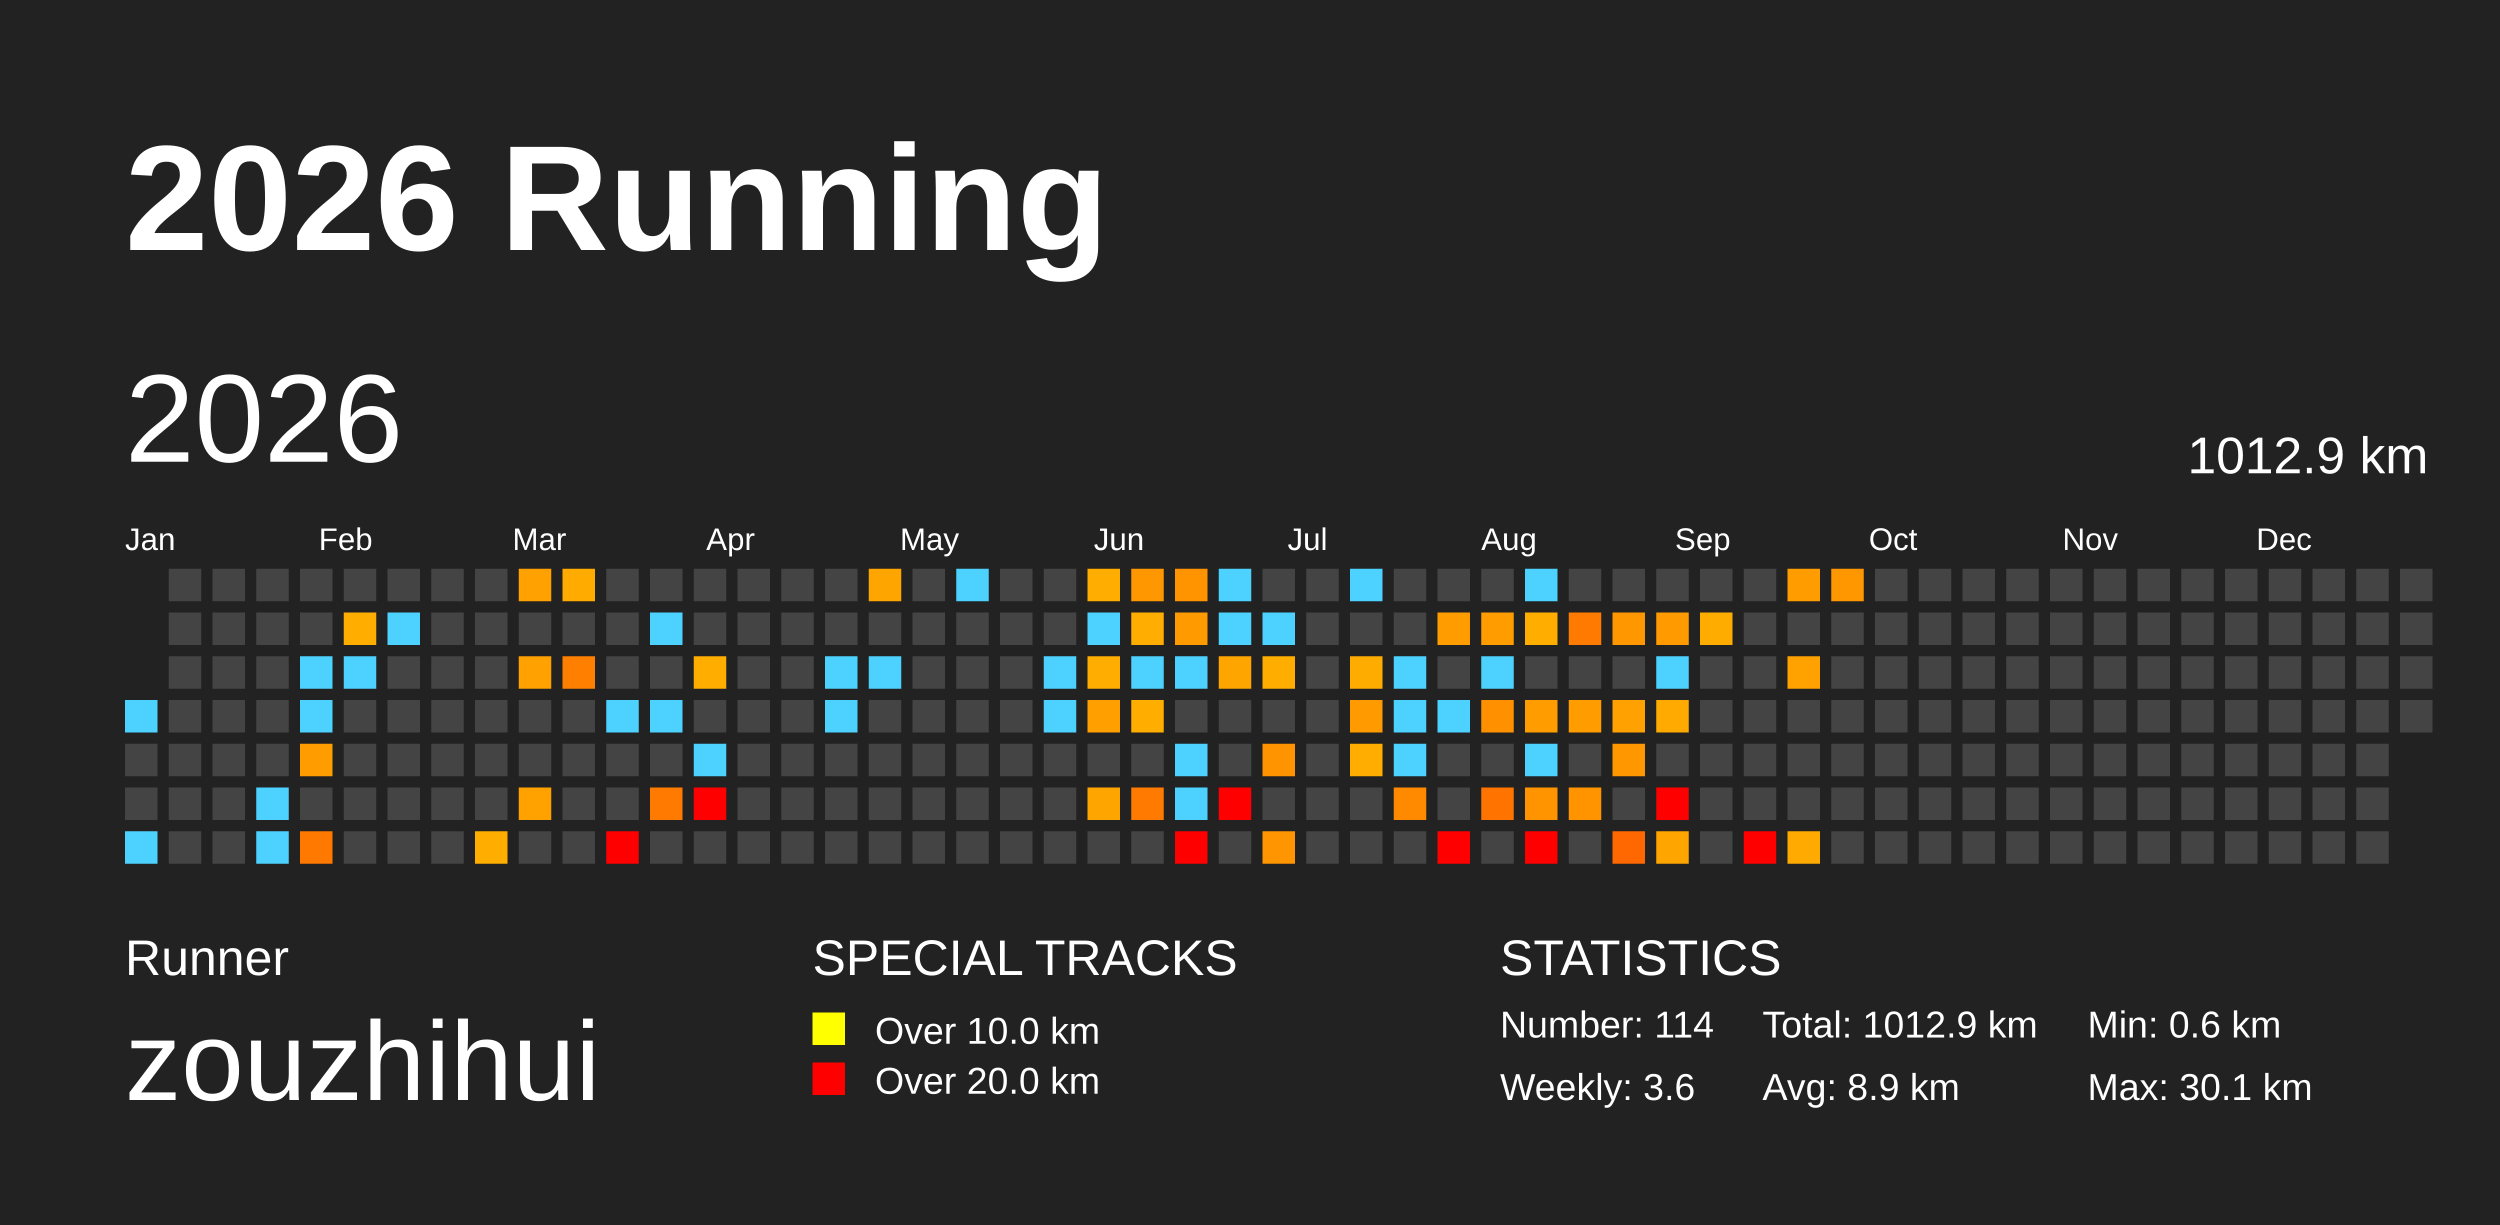
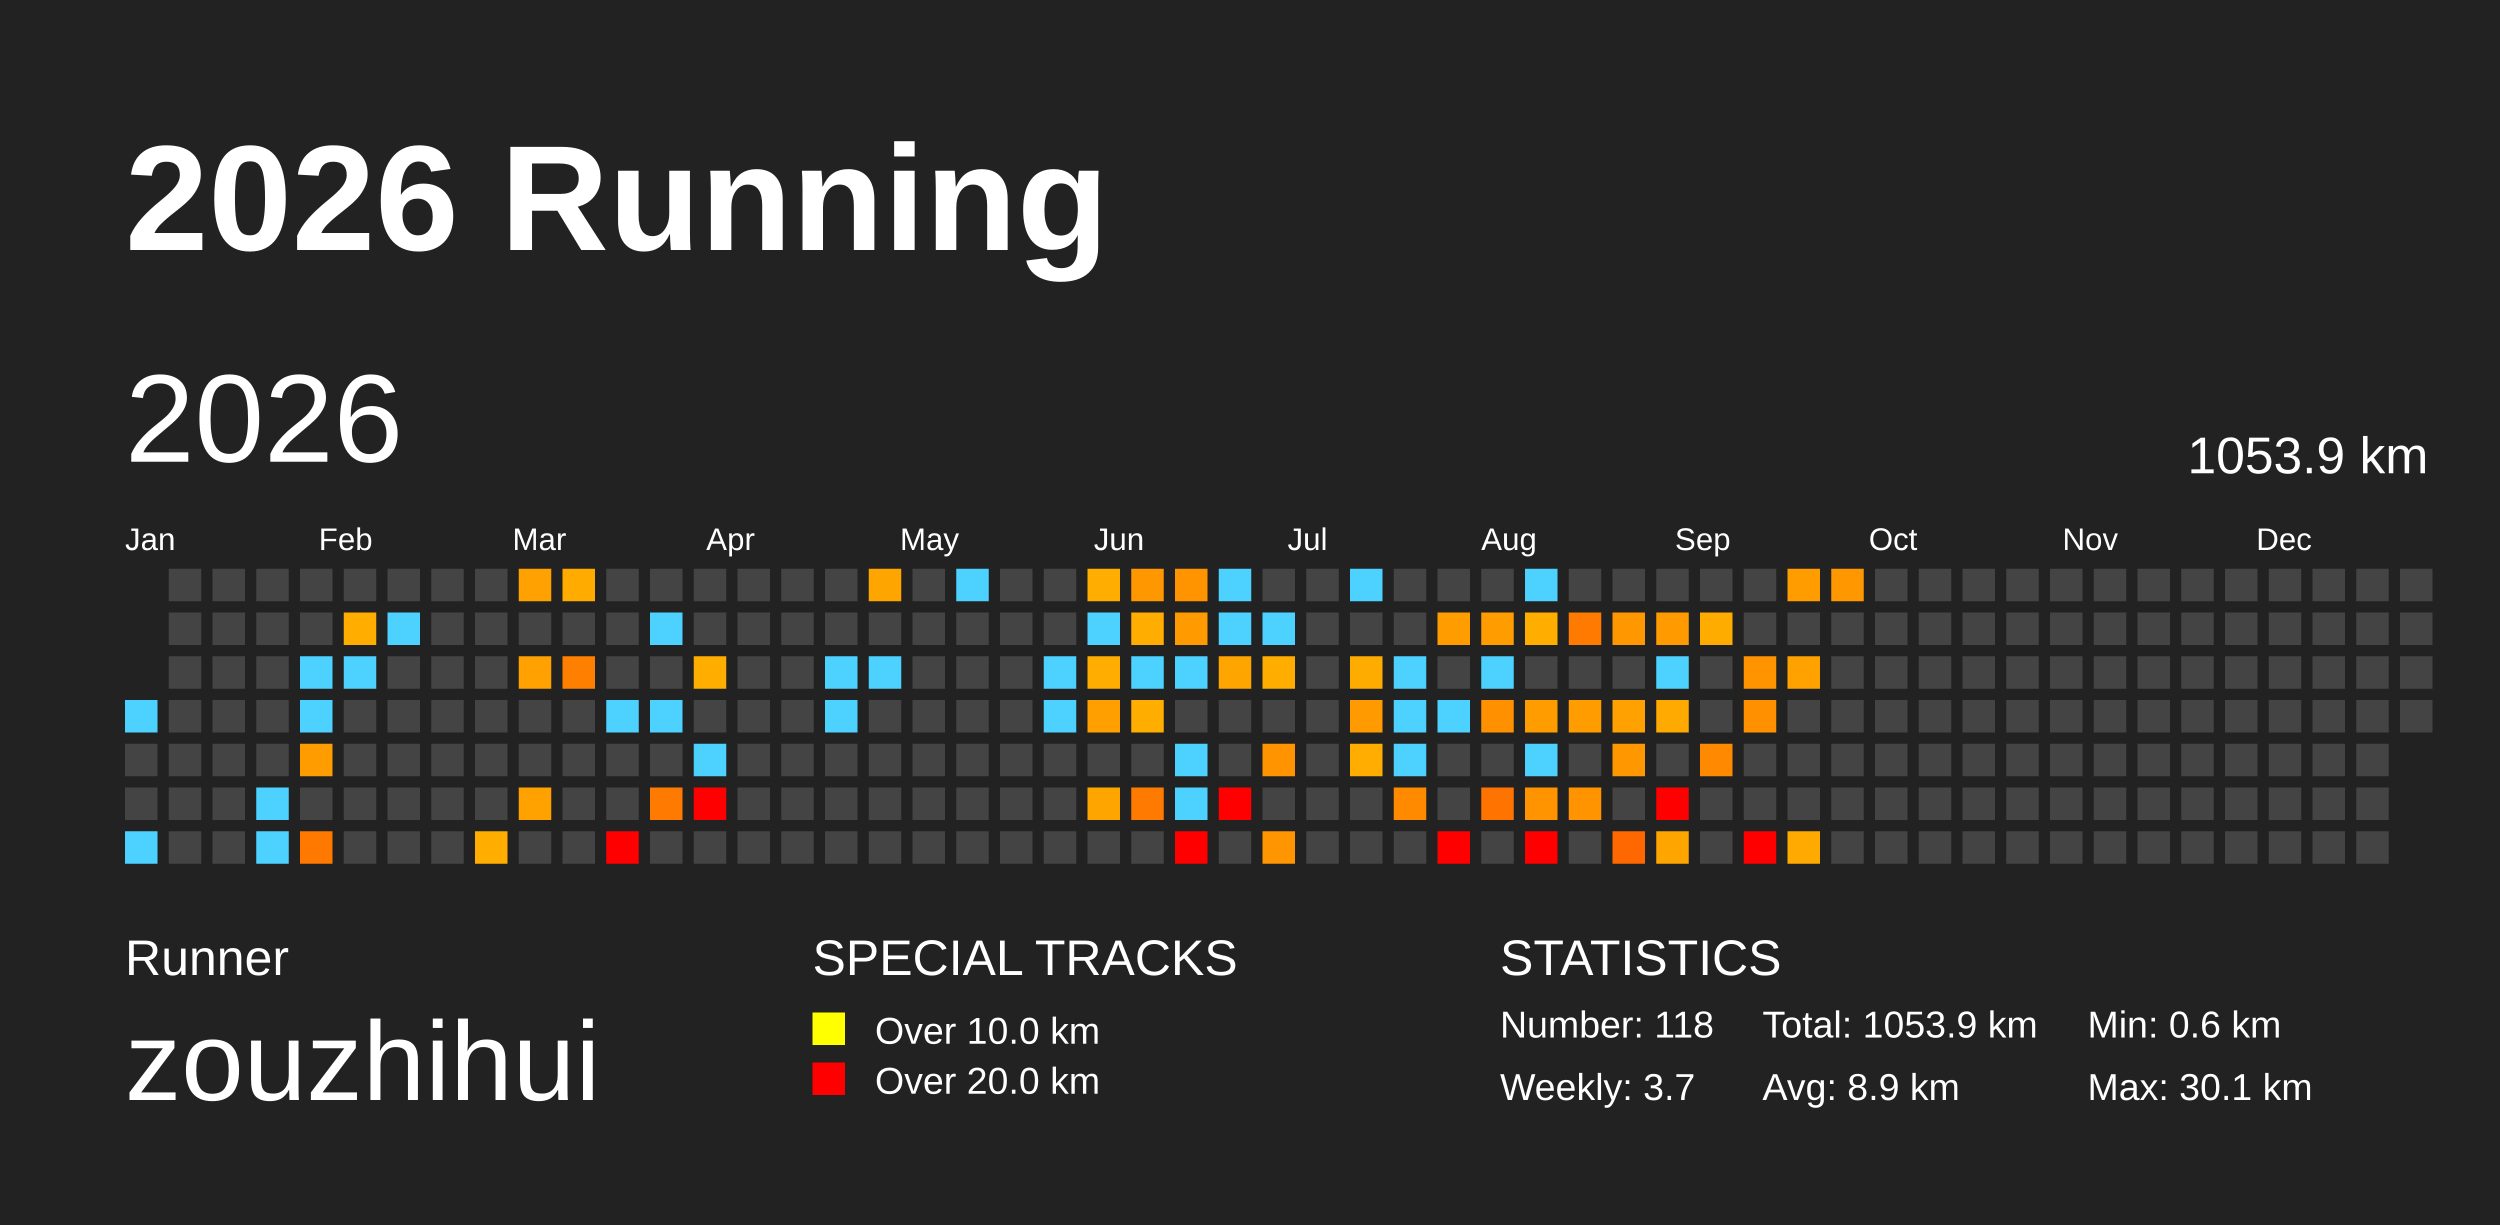
<svg xmlns="http://www.w3.org/2000/svg" baseProfile="full" height="98mm" version="1.1" viewBox="0,0,200,98" width="200mm">
  <defs />
  <rect fill="#222222" height="98" width="200" x="0" y="0" />
  <text fill="#FFFFFF" style="font-size:12px; font-family:Arial; font-weight:bold;" x="10" y="20">2026 Running</text>
  <text fill="#FFFFFF" style="font-size:4px; font-family:Arial" x="10" y="78">Runner</text>
  <text fill="#FFFFFF" style="font-size:9px; font-family:Arial" x="10" y="88">zouzhihui</text>
  <text fill="#FFFFFF" style="font-size:4px; font-family:Arial" x="65" y="78">SPECIAL TRACKS</text>
  <rect fill="yellow" height="2.6" width="2.6" x="65" y="81" />
  <text fill="#FFFFFF" style="font-size:3px; font-family:Arial" x="70" y="83.5">Over 10.0 km</text>
  <rect fill="red" height="2.6" width="2.6" x="65" y="85" />
  <text fill="#FFFFFF" style="font-size:3px; font-family:Arial" x="70" y="87.5">Over 20.0 km</text>
  <text fill="#FFFFFF" style="font-size:4px; font-family:Arial" x="120" y="78">STATISTICS</text>
-   <text fill="#FFFFFF" style="font-size:3px; font-family:Arial" x="120" y="83">Number: 114</text>
-   <text fill="#FFFFFF" style="font-size:3px; font-family:Arial" x="120" y="88">Weekly: 3.6</text>
-   <text fill="#FFFFFF" style="font-size:3px; font-family:Arial" x="141" y="83">Total: 1012.9 km</text>
+   <text fill="#FFFFFF" style="font-size:3px; font-family:Arial" x="120" y="83">Number: 118</text>
+   <text fill="#FFFFFF" style="font-size:3px; font-family:Arial" x="120" y="88">Weekly: 3.7</text>
+   <text fill="#FFFFFF" style="font-size:3px; font-family:Arial" x="141" y="83">Total: 1053.9 km</text>
  <text fill="#FFFFFF" style="font-size:3px; font-family:Arial" x="141" y="88">Avg: 8.9 km</text>
  <text fill="#FFFFFF" style="font-size:3px; font-family:Arial" x="167" y="83">Min: 0.6 km</text>
  <text fill="#FFFFFF" style="font-size:3px; font-family:Arial" x="167" y="88">Max: 30.1 km</text>
  <text dominant-baseline="hanging" fill="#FFFFFF" style="font-size:10.0px; font-family:Arial;" x="10" y="30">2026</text>
-   <text dominant-baseline="hanging" fill="#FFFFFF" style="font-size:4.125px; font-family:Arial;" x="175" y="35">1012.9 km</text>
+   <text dominant-baseline="hanging" fill="#FFFFFF" style="font-size:4.125px; font-family:Arial;" x="175" y="35">1053.9 km</text>
  <text fill="#FFFFFF" style="font-size:2.5px; font-family:Arial" x="10.0" y="44">Jan</text>
  <text fill="#FFFFFF" style="font-size:2.5px; font-family:Arial" x="25.5" y="44">Feb</text>
  <text fill="#FFFFFF" style="font-size:2.5px; font-family:Arial" x="41.0" y="44">Mar</text>
  <text fill="#FFFFFF" style="font-size:2.5px; font-family:Arial" x="56.5" y="44">Apr</text>
  <text fill="#FFFFFF" style="font-size:2.5px; font-family:Arial" x="72.0" y="44">May</text>
  <text fill="#FFFFFF" style="font-size:2.5px; font-family:Arial" x="87.5" y="44">Jun</text>
  <text fill="#FFFFFF" style="font-size:2.5px; font-family:Arial" x="103.0" y="44">Jul</text>
  <text fill="#FFFFFF" style="font-size:2.5px; font-family:Arial" x="118.5" y="44">Aug</text>
  <text fill="#FFFFFF" style="font-size:2.5px; font-family:Arial" x="134.0" y="44">Sep</text>
  <text fill="#FFFFFF" style="font-size:2.5px; font-family:Arial" x="149.5" y="44">Oct</text>
  <text fill="#FFFFFF" style="font-size:2.5px; font-family:Arial" x="165.0" y="44">Nov</text>
  <text fill="#FFFFFF" style="font-size:2.5px; font-family:Arial" x="180.5" y="44">Dec</text>
  <rect fill="#4dd2ff" height="2.6" width="2.6" x="10.0" y="56.0" />
  <rect fill="#444444" height="2.6" width="2.6" x="10.0" y="59.5" />
  <rect fill="#444444" height="2.6" width="2.6" x="10.0" y="63.0" />
  <rect fill="#4dd2ff" height="2.6" width="2.6" x="10.0" y="66.5" />
  <rect fill="#444444" height="2.6" width="2.6" x="13.5" y="45.5" />
  <rect fill="#444444" height="2.6" width="2.6" x="13.5" y="49.0" />
  <rect fill="#444444" height="2.6" width="2.6" x="13.5" y="52.5" />
  <rect fill="#444444" height="2.6" width="2.6" x="13.5" y="56.0" />
  <rect fill="#444444" height="2.6" width="2.6" x="13.5" y="59.5" />
  <rect fill="#444444" height="2.6" width="2.6" x="13.5" y="63.0" />
  <rect fill="#444444" height="2.6" width="2.6" x="13.5" y="66.5" />
  <rect fill="#444444" height="2.6" width="2.6" x="17.0" y="45.5" />
  <rect fill="#444444" height="2.6" width="2.6" x="17.0" y="49.0" />
  <rect fill="#444444" height="2.6" width="2.6" x="17.0" y="52.5" />
  <rect fill="#444444" height="2.6" width="2.6" x="17.0" y="56.0" />
  <rect fill="#444444" height="2.6" width="2.6" x="17.0" y="59.5" />
  <rect fill="#444444" height="2.6" width="2.6" x="17.0" y="63.0" />
  <rect fill="#444444" height="2.6" width="2.6" x="17.0" y="66.5" />
  <rect fill="#444444" height="2.6" width="2.6" x="20.5" y="45.5" />
  <rect fill="#444444" height="2.6" width="2.6" x="20.5" y="49.0" />
  <rect fill="#444444" height="2.6" width="2.6" x="20.5" y="52.5" />
  <rect fill="#444444" height="2.6" width="2.6" x="20.5" y="56.0" />
  <rect fill="#444444" height="2.6" width="2.6" x="20.5" y="59.5" />
  <rect fill="#4dd2ff" height="2.6" width="2.6" x="20.5" y="63.0" />
  <rect fill="#4dd2ff" height="2.6" width="2.6" x="20.5" y="66.5" />
  <rect fill="#444444" height="2.6" width="2.6" x="24.0" y="45.5" />
  <rect fill="#444444" height="2.6" width="2.6" x="24.0" y="49.0" />
  <rect fill="#4dd2ff" height="2.6" width="2.6" x="24.0" y="52.5" />
  <rect fill="#4dd2ff" height="2.6" width="2.6" x="24.0" y="56.0" />
  <rect fill="#ff9c00" height="2.6" width="2.6" x="24.0" y="59.5" />
  <rect fill="#444444" height="2.6" width="2.6" x="24.0" y="63.0" />
  <rect fill="#ff7800" height="2.6" width="2.6" x="24.0" y="66.5" />
  <rect fill="#444444" height="2.6" width="2.6" x="27.5" y="45.5" />
  <rect fill="#ffae00" height="2.6" width="2.6" x="27.5" y="49.0" />
  <rect fill="#4dd2ff" height="2.6" width="2.6" x="27.5" y="52.5" />
  <rect fill="#444444" height="2.6" width="2.6" x="27.5" y="56.0" />
  <rect fill="#444444" height="2.6" width="2.6" x="27.5" y="59.5" />
  <rect fill="#444444" height="2.6" width="2.6" x="27.5" y="63.0" />
  <rect fill="#444444" height="2.6" width="2.6" x="27.5" y="66.5" />
  <rect fill="#444444" height="2.6" width="2.6" x="31.0" y="45.5" />
  <rect fill="#4dd2ff" height="2.6" width="2.6" x="31.0" y="49.0" />
  <rect fill="#444444" height="2.6" width="2.6" x="31.0" y="52.5" />
  <rect fill="#444444" height="2.6" width="2.6" x="31.0" y="56.0" />
  <rect fill="#444444" height="2.6" width="2.6" x="31.0" y="59.5" />
  <rect fill="#444444" height="2.6" width="2.6" x="31.0" y="63.0" />
  <rect fill="#444444" height="2.6" width="2.6" x="31.0" y="66.5" />
  <rect fill="#444444" height="2.6" width="2.6" x="34.5" y="45.5" />
  <rect fill="#444444" height="2.6" width="2.6" x="34.5" y="49.0" />
  <rect fill="#444444" height="2.6" width="2.6" x="34.5" y="52.5" />
  <rect fill="#444444" height="2.6" width="2.6" x="34.5" y="56.0" />
  <rect fill="#444444" height="2.6" width="2.6" x="34.5" y="59.5" />
  <rect fill="#444444" height="2.6" width="2.6" x="34.5" y="63.0" />
  <rect fill="#444444" height="2.6" width="2.6" x="34.5" y="66.5" />
  <rect fill="#444444" height="2.6" width="2.6" x="38.0" y="45.5" />
  <rect fill="#444444" height="2.6" width="2.6" x="38.0" y="49.0" />
  <rect fill="#444444" height="2.6" width="2.6" x="38.0" y="52.5" />
  <rect fill="#444444" height="2.6" width="2.6" x="38.0" y="56.0" />
  <rect fill="#444444" height="2.6" width="2.6" x="38.0" y="59.5" />
  <rect fill="#444444" height="2.6" width="2.6" x="38.0" y="63.0" />
  <rect fill="#ffae00" height="2.6" width="2.6" x="38.0" y="66.5" />
  <rect fill="#ffa100" height="2.6" width="2.6" x="41.5" y="45.5" />
  <rect fill="#444444" height="2.6" width="2.6" x="41.5" y="49.0" />
  <rect fill="#ffa100" height="2.6" width="2.6" x="41.5" y="52.5" />
  <rect fill="#444444" height="2.6" width="2.6" x="41.5" y="56.0" />
  <rect fill="#444444" height="2.6" width="2.6" x="41.5" y="59.5" />
  <rect fill="#ffa200" height="2.6" width="2.6" x="41.5" y="63.0" />
  <rect fill="#444444" height="2.6" width="2.6" x="41.5" y="66.5" />
  <rect fill="#ffab00" height="2.6" width="2.6" x="45.0" y="45.5" />
  <rect fill="#444444" height="2.6" width="2.6" x="45.0" y="49.0" />
  <rect fill="#ff7f00" height="2.6" width="2.6" x="45.0" y="52.5" />
  <rect fill="#444444" height="2.6" width="2.6" x="45.0" y="56.0" />
  <rect fill="#444444" height="2.6" width="2.6" x="45.0" y="59.5" />
  <rect fill="#444444" height="2.6" width="2.6" x="45.0" y="63.0" />
  <rect fill="#444444" height="2.6" width="2.6" x="45.0" y="66.5" />
  <rect fill="#444444" height="2.6" width="2.6" x="48.5" y="45.5" />
  <rect fill="#444444" height="2.6" width="2.6" x="48.5" y="49.0" />
  <rect fill="#444444" height="2.6" width="2.6" x="48.5" y="52.5" />
  <rect fill="#4dd2ff" height="2.6" width="2.6" x="48.5" y="56.0" />
  <rect fill="#444444" height="2.6" width="2.6" x="48.5" y="59.5" />
  <rect fill="#444444" height="2.6" width="2.6" x="48.5" y="63.0" />
  <rect fill="red" height="2.6" width="2.6" x="48.5" y="66.5" />
  <rect fill="#444444" height="2.6" width="2.6" x="52.0" y="45.5" />
  <rect fill="#4dd2ff" height="2.6" width="2.6" x="52.0" y="49.0" />
  <rect fill="#444444" height="2.6" width="2.6" x="52.0" y="52.5" />
  <rect fill="#4dd2ff" height="2.6" width="2.6" x="52.0" y="56.0" />
  <rect fill="#444444" height="2.6" width="2.6" x="52.0" y="59.5" />
  <rect fill="#ff7a00" height="2.6" width="2.6" x="52.0" y="63.0" />
  <rect fill="#444444" height="2.6" width="2.6" x="52.0" y="66.5" />
  <rect fill="#444444" height="2.6" width="2.6" x="55.5" y="45.5" />
  <rect fill="#444444" height="2.6" width="2.6" x="55.5" y="49.0" />
  <rect fill="#ffae00" height="2.6" width="2.6" x="55.5" y="52.5" />
  <rect fill="#444444" height="2.6" width="2.6" x="55.5" y="56.0" />
  <rect fill="#4dd2ff" height="2.6" width="2.6" x="55.5" y="59.5" />
  <rect fill="red" height="2.6" width="2.6" x="55.5" y="63.0" />
  <rect fill="#444444" height="2.6" width="2.6" x="55.5" y="66.5" />
  <rect fill="#444444" height="2.6" width="2.6" x="59.0" y="45.5" />
  <rect fill="#444444" height="2.6" width="2.6" x="59.0" y="49.0" />
  <rect fill="#444444" height="2.6" width="2.6" x="59.0" y="52.5" />
  <rect fill="#444444" height="2.6" width="2.6" x="59.0" y="56.0" />
  <rect fill="#444444" height="2.6" width="2.6" x="59.0" y="59.5" />
  <rect fill="#444444" height="2.6" width="2.6" x="59.0" y="63.0" />
  <rect fill="#444444" height="2.6" width="2.6" x="59.0" y="66.5" />
  <rect fill="#444444" height="2.6" width="2.6" x="62.5" y="45.5" />
  <rect fill="#444444" height="2.6" width="2.6" x="62.5" y="49.0" />
  <rect fill="#444444" height="2.6" width="2.6" x="62.5" y="52.5" />
  <rect fill="#444444" height="2.6" width="2.6" x="62.5" y="56.0" />
  <rect fill="#444444" height="2.6" width="2.6" x="62.5" y="59.5" />
  <rect fill="#444444" height="2.6" width="2.6" x="62.5" y="63.0" />
  <rect fill="#444444" height="2.6" width="2.6" x="62.5" y="66.5" />
  <rect fill="#444444" height="2.6" width="2.6" x="66.0" y="45.5" />
  <rect fill="#444444" height="2.6" width="2.6" x="66.0" y="49.0" />
  <rect fill="#4dd2ff" height="2.6" width="2.6" x="66.0" y="52.5" />
  <rect fill="#4dd2ff" height="2.6" width="2.6" x="66.0" y="56.0" />
  <rect fill="#444444" height="2.6" width="2.6" x="66.0" y="59.5" />
  <rect fill="#444444" height="2.6" width="2.6" x="66.0" y="63.0" />
  <rect fill="#444444" height="2.6" width="2.6" x="66.0" y="66.5" />
  <rect fill="#ffa500" height="2.6" width="2.6" x="69.5" y="45.5" />
  <rect fill="#444444" height="2.6" width="2.6" x="69.5" y="49.0" />
  <rect fill="#4dd2ff" height="2.6" width="2.6" x="69.5" y="52.5" />
  <rect fill="#444444" height="2.6" width="2.6" x="69.5" y="56.0" />
  <rect fill="#444444" height="2.6" width="2.6" x="69.5" y="59.5" />
  <rect fill="#444444" height="2.6" width="2.6" x="69.5" y="63.0" />
  <rect fill="#444444" height="2.6" width="2.6" x="69.5" y="66.5" />
  <rect fill="#444444" height="2.6" width="2.6" x="73.0" y="45.5" />
  <rect fill="#444444" height="2.6" width="2.6" x="73.0" y="49.0" />
  <rect fill="#444444" height="2.6" width="2.6" x="73.0" y="52.5" />
  <rect fill="#444444" height="2.6" width="2.6" x="73.0" y="56.0" />
  <rect fill="#444444" height="2.6" width="2.6" x="73.0" y="59.5" />
  <rect fill="#444444" height="2.6" width="2.6" x="73.0" y="63.0" />
  <rect fill="#444444" height="2.6" width="2.6" x="73.0" y="66.5" />
  <rect fill="#4dd2ff" height="2.6" width="2.6" x="76.5" y="45.5" />
  <rect fill="#444444" height="2.6" width="2.6" x="76.5" y="49.0" />
  <rect fill="#444444" height="2.6" width="2.6" x="76.5" y="52.5" />
  <rect fill="#444444" height="2.6" width="2.6" x="76.5" y="56.0" />
  <rect fill="#444444" height="2.6" width="2.6" x="76.5" y="59.5" />
  <rect fill="#444444" height="2.6" width="2.6" x="76.5" y="63.0" />
  <rect fill="#444444" height="2.6" width="2.6" x="76.5" y="66.5" />
  <rect fill="#444444" height="2.6" width="2.6" x="80.0" y="45.5" />
  <rect fill="#444444" height="2.6" width="2.6" x="80.0" y="49.0" />
  <rect fill="#444444" height="2.6" width="2.6" x="80.0" y="52.5" />
  <rect fill="#444444" height="2.6" width="2.6" x="80.0" y="56.0" />
  <rect fill="#444444" height="2.6" width="2.6" x="80.0" y="59.5" />
  <rect fill="#444444" height="2.6" width="2.6" x="80.0" y="63.0" />
  <rect fill="#444444" height="2.6" width="2.6" x="80.0" y="66.5" />
  <rect fill="#444444" height="2.6" width="2.6" x="83.5" y="45.5" />
  <rect fill="#444444" height="2.6" width="2.6" x="83.5" y="49.0" />
  <rect fill="#4dd2ff" height="2.6" width="2.6" x="83.5" y="52.5" />
  <rect fill="#4dd2ff" height="2.6" width="2.6" x="83.5" y="56.0" />
  <rect fill="#444444" height="2.6" width="2.6" x="83.5" y="59.5" />
  <rect fill="#444444" height="2.6" width="2.6" x="83.5" y="63.0" />
  <rect fill="#444444" height="2.6" width="2.6" x="83.5" y="66.5" />
  <rect fill="#ffad00" height="2.6" width="2.6" x="87.0" y="45.5" />
  <rect fill="#4dd2ff" height="2.6" width="2.6" x="87.0" y="49.0" />
  <rect fill="#ffad00" height="2.6" width="2.6" x="87.0" y="52.5" />
  <rect fill="#ffa000" height="2.6" width="2.6" x="87.0" y="56.0" />
  <rect fill="#444444" height="2.6" width="2.6" x="87.0" y="59.5" />
  <rect fill="#ffa500" height="2.6" width="2.6" x="87.0" y="63.0" />
  <rect fill="#444444" height="2.6" width="2.6" x="87.0" y="66.5" />
  <rect fill="#ff9800" height="2.6" width="2.6" x="90.5" y="45.5" />
  <rect fill="#ffad00" height="2.6" width="2.6" x="90.5" y="49.0" />
  <rect fill="#4dd2ff" height="2.6" width="2.6" x="90.5" y="52.5" />
  <rect fill="#ffae00" height="2.6" width="2.6" x="90.5" y="56.0" />
  <rect fill="#444444" height="2.6" width="2.6" x="90.5" y="59.5" />
  <rect fill="#ff7a00" height="2.6" width="2.6" x="90.5" y="63.0" />
  <rect fill="#444444" height="2.6" width="2.6" x="90.5" y="66.5" />
  <rect fill="#ff9300" height="2.6" width="2.6" x="94.0" y="45.5" />
  <rect fill="#ff9a00" height="2.6" width="2.6" x="94.0" y="49.0" />
  <rect fill="#4dd2ff" height="2.6" width="2.6" x="94.0" y="52.5" />
  <rect fill="#444444" height="2.6" width="2.6" x="94.0" y="56.0" />
  <rect fill="#4dd2ff" height="2.6" width="2.6" x="94.0" y="59.5" />
  <rect fill="#4dd2ff" height="2.6" width="2.6" x="94.0" y="63.0" />
  <rect fill="red" height="2.6" width="2.6" x="94.0" y="66.5" />
  <rect fill="#4dd2ff" height="2.6" width="2.6" x="97.5" y="45.5" />
  <rect fill="#4dd2ff" height="2.6" width="2.6" x="97.5" y="49.0" />
  <rect fill="#ffa500" height="2.6" width="2.6" x="97.5" y="52.5" />
  <rect fill="#444444" height="2.6" width="2.6" x="97.5" y="56.0" />
  <rect fill="#444444" height="2.6" width="2.6" x="97.5" y="59.5" />
  <rect fill="red" height="2.6" width="2.6" x="97.5" y="63.0" />
  <rect fill="#444444" height="2.6" width="2.6" x="97.5" y="66.5" />
  <rect fill="#444444" height="2.6" width="2.6" x="101.0" y="45.5" />
  <rect fill="#4dd2ff" height="2.6" width="2.6" x="101.0" y="49.0" />
  <rect fill="#ffae00" height="2.6" width="2.6" x="101.0" y="52.5" />
  <rect fill="#444444" height="2.6" width="2.6" x="101.0" y="56.0" />
  <rect fill="#ff9300" height="2.6" width="2.6" x="101.0" y="59.5" />
  <rect fill="#444444" height="2.6" width="2.6" x="101.0" y="63.0" />
  <rect fill="#ff9500" height="2.6" width="2.6" x="101.0" y="66.5" />
  <rect fill="#444444" height="2.6" width="2.6" x="104.5" y="45.5" />
  <rect fill="#444444" height="2.6" width="2.6" x="104.5" y="49.0" />
  <rect fill="#444444" height="2.6" width="2.6" x="104.5" y="52.5" />
  <rect fill="#444444" height="2.6" width="2.6" x="104.5" y="56.0" />
  <rect fill="#444444" height="2.6" width="2.6" x="104.5" y="59.5" />
  <rect fill="#444444" height="2.6" width="2.6" x="104.5" y="63.0" />
  <rect fill="#444444" height="2.6" width="2.6" x="104.5" y="66.5" />
  <rect fill="#4dd2ff" height="2.6" width="2.6" x="108.0" y="45.5" />
  <rect fill="#444444" height="2.6" width="2.6" x="108.0" y="49.0" />
  <rect fill="#ffac00" height="2.6" width="2.6" x="108.0" y="52.5" />
  <rect fill="#ff9b00" height="2.6" width="2.6" x="108.0" y="56.0" />
  <rect fill="#ffad00" height="2.6" width="2.6" x="108.0" y="59.5" />
  <rect fill="#444444" height="2.6" width="2.6" x="108.0" y="63.0" />
  <rect fill="#444444" height="2.6" width="2.6" x="108.0" y="66.5" />
  <rect fill="#444444" height="2.6" width="2.6" x="111.5" y="45.5" />
  <rect fill="#444444" height="2.6" width="2.6" x="111.5" y="49.0" />
  <rect fill="#4dd2ff" height="2.6" width="2.6" x="111.5" y="52.5" />
  <rect fill="#4dd2ff" height="2.6" width="2.6" x="111.5" y="56.0" />
  <rect fill="#4dd2ff" height="2.6" width="2.6" x="111.5" y="59.5" />
  <rect fill="#ff8a00" height="2.6" width="2.6" x="111.5" y="63.0" />
  <rect fill="#444444" height="2.6" width="2.6" x="111.5" y="66.5" />
  <rect fill="#444444" height="2.6" width="2.6" x="115.0" y="45.5" />
  <rect fill="#ff9d00" height="2.6" width="2.6" x="115.0" y="49.0" />
  <rect fill="#444444" height="2.6" width="2.6" x="115.0" y="52.5" />
  <rect fill="#4dd2ff" height="2.6" width="2.6" x="115.0" y="56.0" />
  <rect fill="#444444" height="2.6" width="2.6" x="115.0" y="59.5" />
  <rect fill="#444444" height="2.6" width="2.6" x="115.0" y="63.0" />
  <rect fill="red" height="2.6" width="2.6" x="115.0" y="66.5" />
  <rect fill="#444444" height="2.6" width="2.6" x="118.5" y="45.5" />
  <rect fill="#ff9c00" height="2.6" width="2.6" x="118.5" y="49.0" />
  <rect fill="#4dd2ff" height="2.6" width="2.6" x="118.5" y="52.5" />
  <rect fill="#ff9000" height="2.6" width="2.6" x="118.5" y="56.0" />
  <rect fill="#444444" height="2.6" width="2.6" x="118.5" y="59.5" />
  <rect fill="#ff7400" height="2.6" width="2.6" x="118.5" y="63.0" />
  <rect fill="#444444" height="2.6" width="2.6" x="118.5" y="66.5" />
  <rect fill="#4dd2ff" height="2.6" width="2.6" x="122.0" y="45.5" />
  <rect fill="#ffae00" height="2.6" width="2.6" x="122.0" y="49.0" />
  <rect fill="#444444" height="2.6" width="2.6" x="122.0" y="52.5" />
  <rect fill="#ff9d00" height="2.6" width="2.6" x="122.0" y="56.0" />
  <rect fill="#4dd2ff" height="2.6" width="2.6" x="122.0" y="59.5" />
  <rect fill="#ff9300" height="2.6" width="2.6" x="122.0" y="63.0" />
  <rect fill="red" height="2.6" width="2.6" x="122.0" y="66.5" />
  <rect fill="#444444" height="2.6" width="2.6" x="125.5" y="45.5" />
  <rect fill="#ff7a00" height="2.6" width="2.6" x="125.5" y="49.0" />
  <rect fill="#444444" height="2.6" width="2.6" x="125.5" y="52.5" />
  <rect fill="#ff9d00" height="2.6" width="2.6" x="125.5" y="56.0" />
  <rect fill="#444444" height="2.6" width="2.6" x="125.5" y="59.5" />
  <rect fill="#ff9300" height="2.6" width="2.6" x="125.5" y="63.0" />
  <rect fill="#444444" height="2.6" width="2.6" x="125.5" y="66.5" />
  <rect fill="#444444" height="2.6" width="2.6" x="129.0" y="45.5" />
  <rect fill="#ff9800" height="2.6" width="2.6" x="129.0" y="49.0" />
  <rect fill="#444444" height="2.6" width="2.6" x="129.0" y="52.5" />
  <rect fill="#ffa100" height="2.6" width="2.6" x="129.0" y="56.0" />
  <rect fill="#ff9700" height="2.6" width="2.6" x="129.0" y="59.5" />
  <rect fill="#444444" height="2.6" width="2.6" x="129.0" y="63.0" />
  <rect fill="#ff6800" height="2.6" width="2.6" x="129.0" y="66.5" />
  <rect fill="#444444" height="2.6" width="2.6" x="132.5" y="45.5" />
  <rect fill="#ff9b00" height="2.6" width="2.6" x="132.5" y="49.0" />
  <rect fill="#4dd2ff" height="2.6" width="2.6" x="132.5" y="52.5" />
  <rect fill="#ffaa00" height="2.6" width="2.6" x="132.5" y="56.0" />
  <rect fill="#444444" height="2.6" width="2.6" x="132.5" y="59.5" />
  <rect fill="red" height="2.6" width="2.6" x="132.5" y="63.0" />
  <rect fill="#ffa500" height="2.6" width="2.6" x="132.5" y="66.5" />
  <rect fill="#444444" height="2.6" width="2.6" x="136.0" y="45.5" />
  <rect fill="#ffac00" height="2.6" width="2.6" x="136.0" y="49.0" />
  <rect fill="#444444" height="2.6" width="2.6" x="136.0" y="52.5" />
  <rect fill="#444444" height="2.6" width="2.6" x="136.0" y="56.0" />
-   <rect fill="#444444" height="2.6" width="2.6" x="136.0" y="59.5" />
+   <rect fill="#ff8900" height="2.6" width="2.6" x="136.0" y="59.5" />
  <rect fill="#444444" height="2.6" width="2.6" x="136.0" y="63.0" />
  <rect fill="#444444" height="2.6" width="2.6" x="136.0" y="66.5" />
  <rect fill="#444444" height="2.6" width="2.6" x="139.5" y="45.5" />
  <rect fill="#444444" height="2.6" width="2.6" x="139.5" y="49.0" />
-   <rect fill="#444444" height="2.6" width="2.6" x="139.5" y="52.5" />
-   <rect fill="#444444" height="2.6" width="2.6" x="139.5" y="56.0" />
+   <rect fill="#ff9300" height="2.6" width="2.6" x="139.5" y="52.5" />
+   <rect fill="#ff9000" height="2.6" width="2.6" x="139.5" y="56.0" />
  <rect fill="#444444" height="2.6" width="2.6" x="139.5" y="59.5" />
  <rect fill="#444444" height="2.6" width="2.6" x="139.5" y="63.0" />
  <rect fill="red" height="2.6" width="2.6" x="139.5" y="66.5" />
  <rect fill="#ff9c00" height="2.6" width="2.6" x="143.0" y="45.5" />
  <rect fill="#444444" height="2.6" width="2.6" x="143.0" y="49.0" />
  <rect fill="#ffa200" height="2.6" width="2.6" x="143.0" y="52.5" />
  <rect fill="#444444" height="2.6" width="2.6" x="143.0" y="56.0" />
  <rect fill="#444444" height="2.6" width="2.6" x="143.0" y="59.5" />
  <rect fill="#444444" height="2.6" width="2.6" x="143.0" y="63.0" />
  <rect fill="#ffaa00" height="2.6" width="2.6" x="143.0" y="66.5" />
  <rect fill="#ff9800" height="2.6" width="2.6" x="146.5" y="45.5" />
  <rect fill="#444444" height="2.6" width="2.6" x="146.5" y="49.0" />
  <rect fill="#444444" height="2.6" width="2.6" x="146.5" y="52.5" />
  <rect fill="#444444" height="2.6" width="2.6" x="146.5" y="56.0" />
  <rect fill="#444444" height="2.6" width="2.6" x="146.5" y="59.5" />
  <rect fill="#444444" height="2.6" width="2.6" x="146.5" y="63.0" />
  <rect fill="#444444" height="2.6" width="2.6" x="146.5" y="66.5" />
  <rect fill="#444444" height="2.6" width="2.6" x="150.0" y="45.5" />
  <rect fill="#444444" height="2.6" width="2.6" x="150.0" y="49.0" />
  <rect fill="#444444" height="2.6" width="2.6" x="150.0" y="52.5" />
  <rect fill="#444444" height="2.6" width="2.6" x="150.0" y="56.0" />
  <rect fill="#444444" height="2.6" width="2.6" x="150.0" y="59.5" />
  <rect fill="#444444" height="2.6" width="2.6" x="150.0" y="63.0" />
  <rect fill="#444444" height="2.6" width="2.6" x="150.0" y="66.5" />
  <rect fill="#444444" height="2.6" width="2.6" x="153.5" y="45.5" />
  <rect fill="#444444" height="2.6" width="2.6" x="153.5" y="49.0" />
  <rect fill="#444444" height="2.6" width="2.6" x="153.5" y="52.5" />
  <rect fill="#444444" height="2.6" width="2.6" x="153.5" y="56.0" />
  <rect fill="#444444" height="2.6" width="2.6" x="153.5" y="59.5" />
  <rect fill="#444444" height="2.6" width="2.6" x="153.5" y="63.0" />
  <rect fill="#444444" height="2.6" width="2.6" x="153.5" y="66.5" />
  <rect fill="#444444" height="2.6" width="2.6" x="157.0" y="45.5" />
  <rect fill="#444444" height="2.6" width="2.6" x="157.0" y="49.0" />
  <rect fill="#444444" height="2.6" width="2.6" x="157.0" y="52.5" />
  <rect fill="#444444" height="2.6" width="2.6" x="157.0" y="56.0" />
  <rect fill="#444444" height="2.6" width="2.6" x="157.0" y="59.5" />
  <rect fill="#444444" height="2.6" width="2.6" x="157.0" y="63.0" />
  <rect fill="#444444" height="2.6" width="2.6" x="157.0" y="66.5" />
  <rect fill="#444444" height="2.6" width="2.6" x="160.5" y="45.5" />
  <rect fill="#444444" height="2.6" width="2.6" x="160.5" y="49.0" />
  <rect fill="#444444" height="2.6" width="2.6" x="160.5" y="52.5" />
  <rect fill="#444444" height="2.6" width="2.6" x="160.5" y="56.0" />
  <rect fill="#444444" height="2.6" width="2.6" x="160.5" y="59.5" />
  <rect fill="#444444" height="2.6" width="2.6" x="160.5" y="63.0" />
  <rect fill="#444444" height="2.6" width="2.6" x="160.5" y="66.5" />
  <rect fill="#444444" height="2.6" width="2.6" x="164.0" y="45.5" />
  <rect fill="#444444" height="2.6" width="2.6" x="164.0" y="49.0" />
  <rect fill="#444444" height="2.6" width="2.6" x="164.0" y="52.5" />
  <rect fill="#444444" height="2.6" width="2.6" x="164.0" y="56.0" />
  <rect fill="#444444" height="2.6" width="2.6" x="164.0" y="59.5" />
  <rect fill="#444444" height="2.6" width="2.6" x="164.0" y="63.0" />
  <rect fill="#444444" height="2.6" width="2.6" x="164.0" y="66.5" />
  <rect fill="#444444" height="2.6" width="2.6" x="167.5" y="45.5" />
  <rect fill="#444444" height="2.6" width="2.6" x="167.5" y="49.0" />
  <rect fill="#444444" height="2.6" width="2.6" x="167.5" y="52.5" />
  <rect fill="#444444" height="2.6" width="2.6" x="167.5" y="56.0" />
  <rect fill="#444444" height="2.6" width="2.6" x="167.5" y="59.5" />
  <rect fill="#444444" height="2.6" width="2.6" x="167.5" y="63.0" />
  <rect fill="#444444" height="2.6" width="2.6" x="167.5" y="66.5" />
  <rect fill="#444444" height="2.6" width="2.6" x="171.0" y="45.5" />
  <rect fill="#444444" height="2.6" width="2.6" x="171.0" y="49.0" />
  <rect fill="#444444" height="2.6" width="2.6" x="171.0" y="52.5" />
  <rect fill="#444444" height="2.6" width="2.6" x="171.0" y="56.0" />
  <rect fill="#444444" height="2.6" width="2.6" x="171.0" y="59.5" />
  <rect fill="#444444" height="2.6" width="2.6" x="171.0" y="63.0" />
  <rect fill="#444444" height="2.6" width="2.6" x="171.0" y="66.5" />
  <rect fill="#444444" height="2.6" width="2.6" x="174.5" y="45.5" />
  <rect fill="#444444" height="2.6" width="2.6" x="174.5" y="49.0" />
  <rect fill="#444444" height="2.6" width="2.6" x="174.5" y="52.5" />
  <rect fill="#444444" height="2.6" width="2.6" x="174.5" y="56.0" />
  <rect fill="#444444" height="2.6" width="2.6" x="174.5" y="59.5" />
  <rect fill="#444444" height="2.6" width="2.6" x="174.5" y="63.0" />
  <rect fill="#444444" height="2.6" width="2.6" x="174.5" y="66.5" />
  <rect fill="#444444" height="2.6" width="2.6" x="178.0" y="45.5" />
  <rect fill="#444444" height="2.6" width="2.6" x="178.0" y="49.0" />
  <rect fill="#444444" height="2.6" width="2.6" x="178.0" y="52.5" />
  <rect fill="#444444" height="2.6" width="2.6" x="178.0" y="56.0" />
  <rect fill="#444444" height="2.6" width="2.6" x="178.0" y="59.5" />
  <rect fill="#444444" height="2.6" width="2.6" x="178.0" y="63.0" />
  <rect fill="#444444" height="2.6" width="2.6" x="178.0" y="66.5" />
  <rect fill="#444444" height="2.6" width="2.6" x="181.5" y="45.5" />
  <rect fill="#444444" height="2.6" width="2.6" x="181.5" y="49.0" />
  <rect fill="#444444" height="2.6" width="2.6" x="181.5" y="52.5" />
  <rect fill="#444444" height="2.6" width="2.6" x="181.5" y="56.0" />
  <rect fill="#444444" height="2.6" width="2.6" x="181.5" y="59.5" />
  <rect fill="#444444" height="2.6" width="2.6" x="181.5" y="63.0" />
  <rect fill="#444444" height="2.6" width="2.6" x="181.5" y="66.5" />
  <rect fill="#444444" height="2.6" width="2.6" x="185.0" y="45.5" />
  <rect fill="#444444" height="2.6" width="2.6" x="185.0" y="49.0" />
  <rect fill="#444444" height="2.6" width="2.6" x="185.0" y="52.5" />
  <rect fill="#444444" height="2.6" width="2.6" x="185.0" y="56.0" />
  <rect fill="#444444" height="2.6" width="2.6" x="185.0" y="59.5" />
  <rect fill="#444444" height="2.6" width="2.6" x="185.0" y="63.0" />
  <rect fill="#444444" height="2.6" width="2.6" x="185.0" y="66.5" />
  <rect fill="#444444" height="2.6" width="2.6" x="188.5" y="45.5" />
  <rect fill="#444444" height="2.6" width="2.6" x="188.5" y="49.0" />
  <rect fill="#444444" height="2.6" width="2.6" x="188.5" y="52.5" />
  <rect fill="#444444" height="2.6" width="2.6" x="188.5" y="56.0" />
  <rect fill="#444444" height="2.6" width="2.6" x="188.5" y="59.5" />
  <rect fill="#444444" height="2.6" width="2.6" x="188.5" y="63.0" />
  <rect fill="#444444" height="2.6" width="2.6" x="188.5" y="66.5" />
  <rect fill="#444444" height="2.6" width="2.6" x="192.0" y="45.5" />
  <rect fill="#444444" height="2.6" width="2.6" x="192.0" y="49.0" />
  <rect fill="#444444" height="2.6" width="2.6" x="192.0" y="52.5" />
  <rect fill="#444444" height="2.6" width="2.6" x="192.0" y="56.0" />
</svg>
